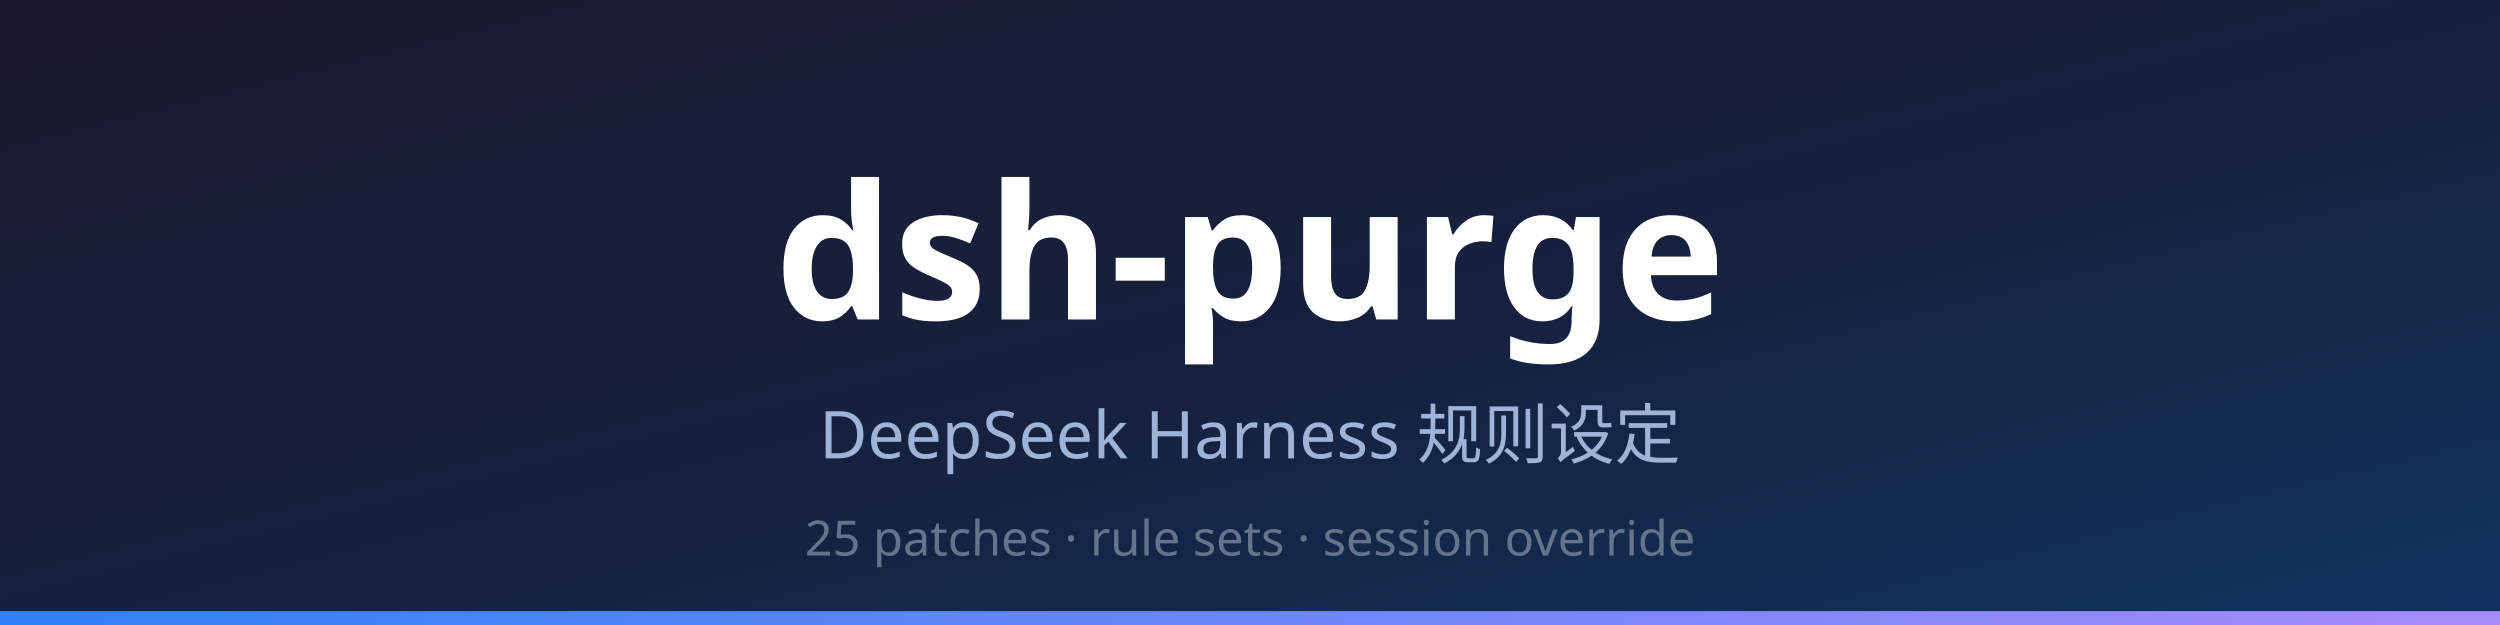
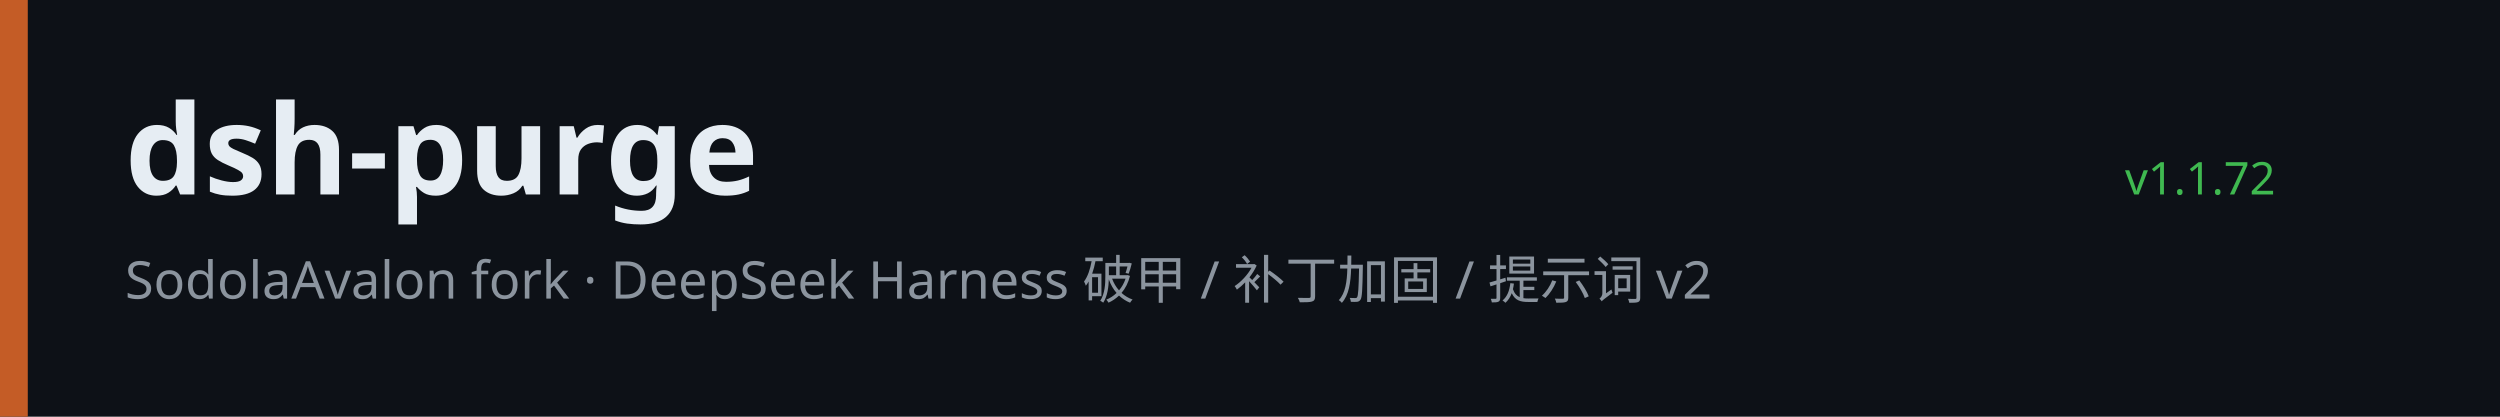
- <svg xmlns="http://www.w3.org/2000/svg" width="720" height="180" viewBox="0 0 720 180">
-   <defs>
-     <linearGradient id="bg" x1="0" y1="0" x2="1" y2="1">
-       <stop offset="0%" stop-color="#1a1a2e" />
-       <stop offset="55%" stop-color="#16213e" />
-       <stop offset="100%" stop-color="#0f3460" />
-     </linearGradient>
-     <linearGradient id="accent" x1="0" y1="0" x2="1" y2="0">
-       <stop offset="0%" stop-color="#2f81f7" />
-       <stop offset="100%" stop-color="#a78bfa" />
-     </linearGradient>
-   </defs>
-   <rect width="720" height="180" fill="url(#bg)" />
-   <rect x="0" y="176" width="720" height="4" fill="url(#accent)" />
-   <text x="360" y="92" font-family="'Segoe UI', system-ui, sans-serif" font-size="54" font-weight="700" fill="#ffffff" text-anchor="middle">dsh-purge</text>
-   <text x="360" y="132" font-family="'Segoe UI', system-ui, sans-serif" font-size="19" fill="#9fb3d8" text-anchor="middle">DeepSeek Harness 规则设定</text>
-   <text x="360" y="160" font-family="'Segoe UI', system-ui, sans-serif" font-size="14" fill="#64748b" text-anchor="middle">25 patches · rule sets · session override</text>
+ <svg xmlns="http://www.w3.org/2000/svg" width="720" height="120" viewBox="0 0 720 120" role="img" aria-label="dsh-purge — SodolaAvalon fork">
+   <rect width="720" height="120" rx="0" fill="#0d1117" />
+   <rect x="0" y="0" width="8" height="120" fill="#c45c26" />
+   <text x="36" y="56" font-family="Segoe UI, 'Microsoft YaHei', system-ui, sans-serif" font-size="36" font-weight="700" fill="#e6edf3">dsh-purge</text>
+   <text x="36" y="86" font-family="Segoe UI, 'Microsoft YaHei', system-ui, sans-serif" font-size="15" fill="#8b949e">SodolaAvalon fork · DeepSeek Harness 破甲 / 补丁加固 / 提示词 v2</text>
+   <text x="612" y="56" font-family="Segoe UI, system-ui, sans-serif" font-size="13" fill="#3fb950">v1.1.72</text>
</svg>
